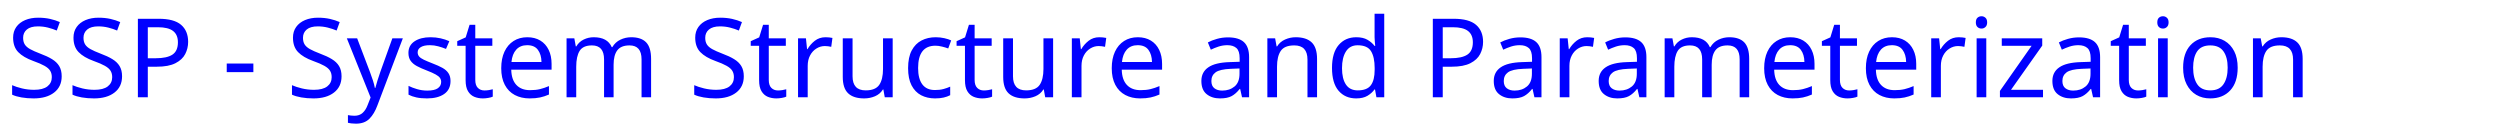
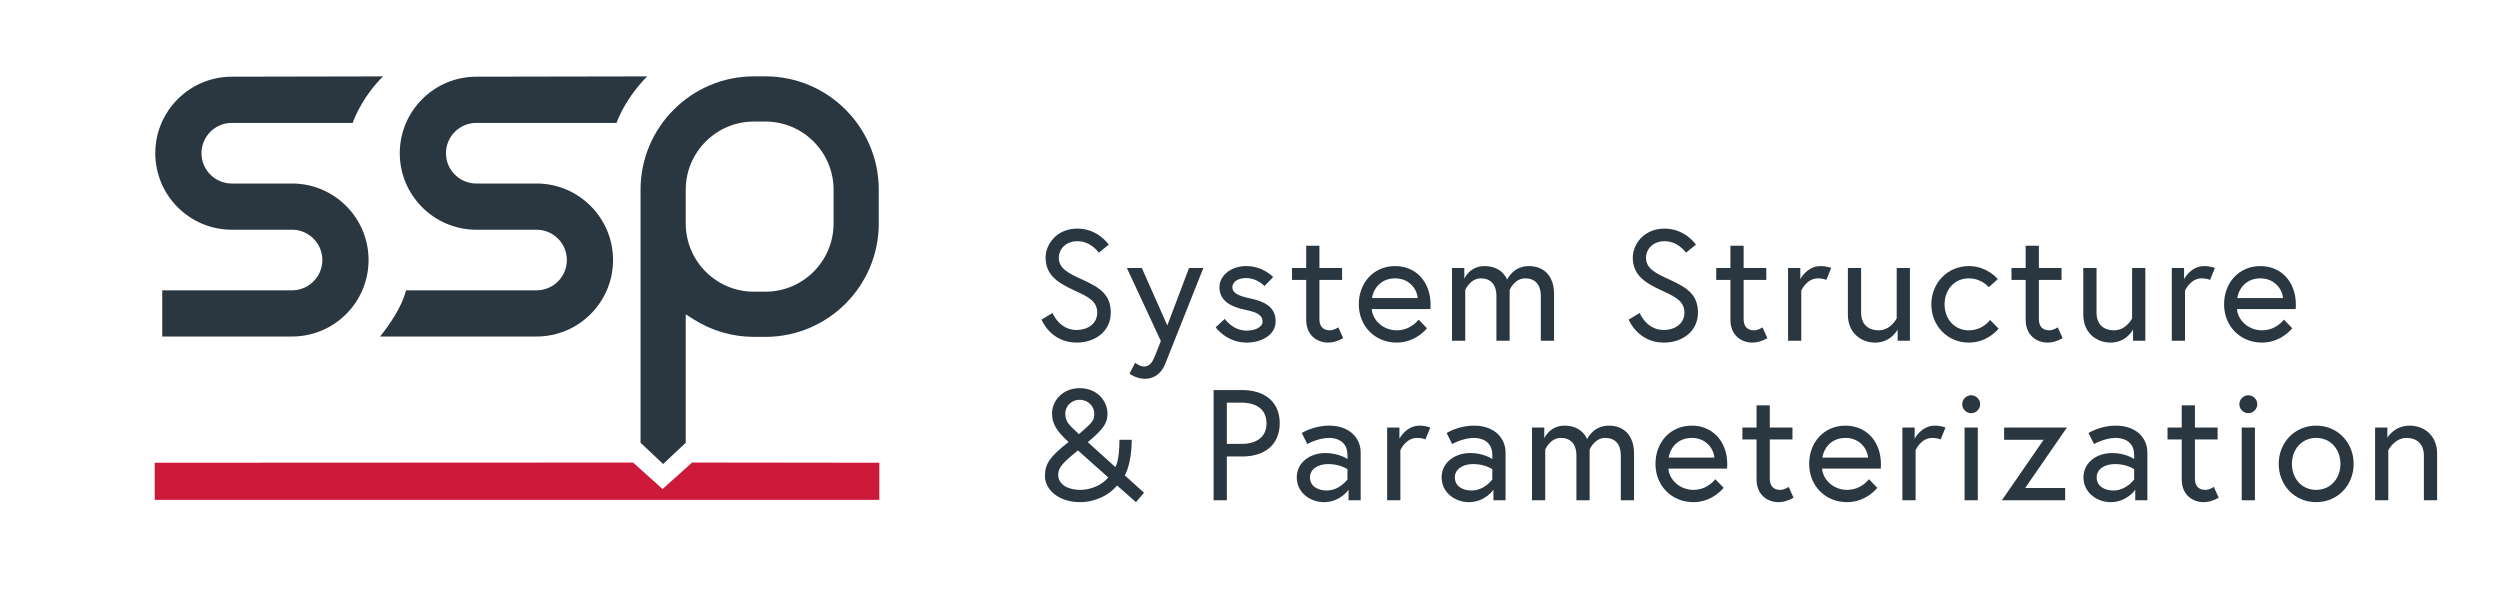
- <svg xmlns="http://www.w3.org/2000/svg" width="909.395" height="48.711" viewBox="0 0 909.395 48.711" version="1.1" id="svg4535">
-   <defs id="defs4539" />
-   <radialGradient id="a" cx="474.394" cy="193.77" r="8.636" gradientUnits="userSpaceOnUse">
-     <stop offset="0" stop-color="#ffe499" id="stop4485" />
-     <stop offset=".579" stop-color="#f37321" id="stop4487" />
-     <stop offset="1" stop-color="#8e1017" id="stop4489" />
-   </radialGradient>
-   <radialGradient id="b" cx="185.276" cy="239.246" r="85.497" gradientTransform="matrix(1.0008,0,0,1,9.024,0)" gradientUnits="userSpaceOnUse">
-     <stop offset="0" stop-color="#ffe499" id="stop4498" />
-     <stop offset=".579" stop-color="#f37321" id="stop4500" />
-     <stop offset="1" stop-color="#8e1017" id="stop4502" />
-   </radialGradient>
-   <radialGradient id="c" cx="220.177" cy="243.222" r="141.698" gradientUnits="userSpaceOnUse">
-     <stop offset=".399" stop-color="#009ddc" id="stop4507" />
-     <stop offset="1" stop-color="#1d1762" id="stop4509" />
-   </radialGradient>
-   <radialGradient id="d" cx="220.178" cy="241.19" r="141.63" gradientUnits="userSpaceOnUse">
-     <stop offset=".399" stop-color="#009ddc" id="stop4514" />
-     <stop offset="1" stop-color="#1d1762" id="stop4516" />
-   </radialGradient>
-   <radialGradient id="e" cx="220.173" cy="240.615" r="141.685" gradientUnits="userSpaceOnUse">
-     <stop offset=".399" stop-color="#009ddc" id="stop4521" />
-     <stop offset="1" stop-color="#1d1762" id="stop4523" />
-   </radialGradient>
-   <radialGradient id="f" cx="197.278" cy="134.805" r="107.456" gradientUnits="userSpaceOnUse">
-     <stop offset=".399" stop-color="#009ddc" id="stop4528" />
-     <stop offset="1" stop-color="#1d1762" id="stop4530" />
-   </radialGradient>
-   <text xml:space="preserve" style="font-style:normal;font-weight:normal;font-size:40px;line-height:125%;font-family:Sans;letter-spacing:0px;word-spacing:0px;fill:#0000ff;fill-opacity:1;stroke:none;stroke-width:1px;stroke-linecap:butt;stroke-linejoin:miter;stroke-opacity:1" x="2.363" y="35.391" id="text4545">
-     <tspan id="tspan4543" x="2.363" y="35.391">SSP - System Structure and Parameterization</tspan>
-   </text>
+ <svg xmlns="http://www.w3.org/2000/svg" width="210mm" height="50mm" viewBox="0 0 210 50" version="1.1" id="svg8">
+   <defs id="defs2" />
+   <g id="layer1" transform="translate(0,-247)">
+     <g transform="matrix(0.3527778,0,0,-0.3527778,12.99667,289.1813)" id="g18">
+       <g transform="scale(0.1)" id="g20">
+         <path id="path22" style="fill:#cc193a;fill-opacity:1;fill-rule:nonzero;stroke:none" d="M 0,5.41 V 93.832 l 1138.9,0.547 70.34,-63.066 70.38,63.066 445.73,-0.547 -0.04,-88.422 H 0" />
+         <path id="path24" style="fill:#2a3741;fill-opacity:1;fill-rule:nonzero;stroke:none" d="m 17.93,394.398 v 110.02 H 327 c 39.801,0 72.172,32.336 72.172,72.129 0,39.801 -32.371,72.172 -72.172,72.172 H 183.48 c -100.449,0 -182.152,81.707 -182.152,182.148 0,100.449 81.703,182.193 182.152,182.193 l 360.274,0.74 C 499.035,969.711 478.184,921.832 471.23,903.043 H 183.48 c -39.8,0 -72.132,-32.375 -72.132,-72.176 0,-39.793 32.332,-72.168 72.132,-72.168 L 327,758.738 c 100.449,0 182.191,-81.742 182.191,-182.191 C 509.191,476.098 427.449,394.398 327,394.398 H 17.93" />
+         <path id="path26" style="fill:#2a3741;fill-opacity:1;fill-rule:nonzero;stroke:none" d="m 536.609,394.398 c 19.879,24.836 52.211,69.758 61.586,110.02 h 310.993 c 39.796,0 72.132,32.336 72.132,72.129 0,39.801 -32.336,72.172 -72.132,72.172 H 765.66 c -100.445,0 -182.183,81.707 -182.183,182.148 0,100.449 81.738,182.193 182.183,182.193 l 406.95,0.74 c -21.6,-21.905 -53.93,-60.495 -73.07,-110.757 H 765.66 c -39.793,0 -72.172,-32.375 -72.172,-72.176 0,-39.793 32.379,-72.168 72.172,-72.168 l 143.528,0.039 c 100.442,0 182.152,-81.742 182.152,-182.191 0,-100.449 -81.71,-182.149 -182.152,-182.149 H 536.609" />
+         <path id="path28" style="fill:#2a3741;fill-opacity:1;fill-rule:nonzero;stroke:none" d="m 1426.66,906.285 c -89.47,0 -162.27,-72.801 -162.27,-162.312 v -80.528 c 0,-89.515 72.8,-162.308 162.27,-162.308 h 27.49 c 89.48,0 162.27,72.793 162.27,162.308 v 80.528 c 0,89.511 -72.79,162.312 -162.27,162.312 z M 1156.79,141.48 v 602.493 c 0,148.84 121.07,269.907 269.87,269.907 h 27.49 c 148.8,0 269.87,-121.067 269.87,-269.907 v -80.528 c 0,-148.8 -121.07,-269.867 -269.87,-269.867 h -27.49 c -51.24,0 -101.31,14.727 -144.86,42.57 l -17.41,11.133 V 141.48 l -53.82,-50.617 -53.78,50.617" />
+         <path id="path30" style="fill:#2a3741;fill-opacity:1;fill-rule:nonzero;stroke:none" d="m 2193.25,502.523 c -38.25,17.618 -71.99,35.247 -71.99,79.856 0,30.742 25.49,68.984 75.74,68.984 49.48,0 74.6,-38.242 74.6,-38.242 L 2247.98,594 c 0,0 -18.37,27.371 -50.98,27.371 -28.87,0 -44.24,-20.242 -44.24,-38.992 0,-26.613 22.49,-37.109 58.47,-53.613 40.12,-18.371 65.24,-35.235 65.24,-77.598 0,-42.746 -35.24,-71.242 -81.35,-71.242 -62.24,0 -83.6,54.738 -83.6,54.738 l 26.24,15.75 c 0,0 15.74,-40.488 57.36,-40.488 25.12,0 49.11,14.238 49.11,41.242 0,27.363 -21.75,37.859 -50.98,51.355" />
+         <path id="path32" style="fill:#2a3741;fill-opacity:1;fill-rule:nonzero;stroke:none" d="m 2334.6,331.938 c 0,0 10.87,-8.993 20.62,-8.993 13.88,0 20.24,9.746 26.99,26.621 l 13.5,34.11 -80.98,173.957 h 35.62 l 60.73,-136.836 51.74,136.836 h 34.12 c 0,0 -86.99,-218.945 -91.11,-229.063 -10.12,-25.117 -29.62,-34.875 -47.98,-34.875 -21.37,0 -36.74,12.375 -36.74,12.375 l 13.49,25.868" />
+         <path id="path34" style="fill:#2a3741;fill-opacity:1;fill-rule:nonzero;stroke:none" d="m 2547.94,436.539 c 0,0 18.37,-28.117 52.49,-28.117 17.62,0 37.49,7.5 37.49,21.367 0,15 -12.75,22.5 -39.36,27.746 -37.12,7.5 -63.36,22.117 -63.36,54.735 0,25.117 25.12,49.863 63.73,49.863 40.87,0 64.11,-26.238 64.11,-26.238 l -20.62,-21.368 c 0,0 -17.25,19.11 -43.49,19.11 -22.12,0 -32.99,-10.867 -32.99,-22.117 0,-13.118 13.5,-20.247 41.98,-26.243 33,-7.117 61.12,-19.492 61.12,-54.734 0,-33.371 -35.25,-50.617 -68.61,-50.617 -48.74,0 -74.24,36.367 -74.24,36.367 l 21.75,20.246" />
+         <path id="path36" style="fill:#2a3741;fill-opacity:1;fill-rule:nonzero;stroke:none" d="m 2708.04,557.633 h 33.75 v 52.871 h 31.48 v -52.871 h 54 v -28.488 h -54 v -93.348 c 0,-16.875 8.26,-26.621 25.13,-26.621 9.75,0 19.87,7.117 19.87,7.117 l 11.62,-25.867 c -14.99,-8.242 -25.87,-10.5 -35.99,-10.5 -24.75,0 -52.11,16.125 -52.11,54.367 v 94.852 h -33.75 v 28.488" />
+         <path id="path38" style="fill:#2a3741;fill-opacity:1;fill-rule:nonzero;stroke:none" d="m 3007.24,486.031 c -1.13,19.492 -18.75,46.864 -53.61,46.864 -37.49,0 -52.86,-28.868 -55.12,-46.864 z m 30.74,-16.125 c 0,-3.367 0,-5.996 -0.38,-10.117 h -139.83 c 1.86,-26.25 26.99,-50.613 59.61,-50.613 34.11,0 52.11,25.488 52.11,25.488 l 19.87,-20.617 c 0,0 -26.25,-34.121 -71.98,-34.121 -52.49,0 -90.36,39.746 -90.36,91.105 0,50.614 34.49,91.102 86.61,91.102 48.36,0 84.35,-36.367 84.35,-92.227" />
+         <path id="path40" style="fill:#2a3741;fill-opacity:1;fill-rule:nonzero;stroke:none" d="M 3331.93,495.777 V 384.43 h -31.5 v 106.472 c 0,28.118 -14.62,41.993 -37.11,41.993 -25.87,0 -37.12,-27.743 -37.12,-27.743 V 384.43 h -31.49 v 106.472 c 0,28.118 -14.62,41.993 -37.12,41.993 -25.49,0 -37.11,-27.743 -37.11,-27.743 V 384.43 h -31.49 v 173.203 h 29.24 v -25.488 c 0,0 12.75,29.988 47.98,29.988 43.12,0 54,-32.235 54,-32.235 0,0 13.87,32.235 51.74,32.235 35.98,0 59.98,-23.613 59.98,-66.356" />
+         <path id="path42" style="fill:#2a3741;fill-opacity:1;fill-rule:nonzero;stroke:none" d="m 3591.4,502.523 c -38.24,17.618 -71.98,35.247 -71.98,79.856 0,30.742 25.49,68.984 75.73,68.984 49.48,0 74.6,-38.242 74.6,-38.242 L 3646.14,594 c 0,0 -18.37,27.371 -50.99,27.371 -28.87,0 -44.25,-20.242 -44.25,-38.992 0,-26.613 22.5,-37.109 58.49,-53.613 40.12,-18.371 65.23,-35.235 65.23,-77.598 0,-42.746 -35.23,-71.242 -81.35,-71.242 -62.23,0 -83.6,54.738 -83.6,54.738 l 26.24,15.75 c 0,0 15.74,-40.488 57.36,-40.488 25.12,0 49.12,14.238 49.12,41.242 0,27.363 -21.75,37.859 -50.99,51.355" />
+         <path id="path44" style="fill:#2a3741;fill-opacity:1;fill-rule:nonzero;stroke:none" d="m 3718.14,557.633 h 33.75 v 52.871 h 31.48 v -52.871 h 54 v -28.488 h -54 v -93.348 c 0,-16.875 8.25,-26.621 25.13,-26.621 9.75,0 19.86,7.117 19.86,7.117 l 11.62,-25.867 c -14.99,-8.242 -25.87,-10.5 -35.98,-10.5 -24.75,0 -52.11,16.125 -52.11,54.367 v 94.852 h -33.75 v 28.488" />
+         <path id="path46" style="fill:#2a3741;fill-opacity:1;fill-rule:nonzero;stroke:none" d="m 3991.84,557.633 -11.62,-28.488 c 0,0 -6.75,3.75 -19.87,3.75 -27.37,0 -39.74,-29.247 -39.74,-29.247 V 384.43 h -31.5 v 173.203 h 29.24 V 531.02 c 0,0 15.37,31.113 48.37,31.113 14.25,0 25.12,-4.5 25.12,-4.5" />
+         <path id="path48" style="fill:#2a3741;fill-opacity:1;fill-rule:nonzero;stroke:none" d="m 4031.6,446.285 v 111.348 h 31.49 V 451.539 c 0,-29.621 18.37,-42.363 41.61,-42.363 29.25,0 43.12,28.484 43.12,28.484 v 119.973 h 31.49 V 384.43 h -29.25 v 26.621 c 0,0 -15.74,-31.125 -53.23,-31.125 -34.49,0 -65.23,23.625 -65.23,66.359" />
+         <path id="path50" style="fill:#2a3741;fill-opacity:1;fill-rule:nonzero;stroke:none" d="m 4390.39,413.297 c 0,0 -25.11,-33.371 -70.86,-33.371 -50.98,0 -89.21,40.117 -89.21,91.105 0,50.614 38.23,91.102 89.21,91.102 44.25,0 68.99,-31.113 68.99,-31.113 l -21.37,-19.122 c 0,0 -16.87,20.997 -47.62,20.997 -34.86,0 -57.73,-27.743 -57.73,-61.864 0,-34.113 22.87,-61.855 57.73,-61.855 33.75,0 50.62,24.746 50.62,24.746 l 20.24,-20.625" />
+         <path id="path52" style="fill:#2a3741;fill-opacity:1;fill-rule:nonzero;stroke:none" d="m 4421.15,557.633 h 33.75 v 52.871 h 31.48 v -52.871 h 53.99 v -28.488 h -53.99 v -93.348 c 0,-16.875 8.25,-26.621 25.13,-26.621 9.74,0 19.86,7.117 19.86,7.117 l 11.62,-25.867 c -14.99,-8.242 -25.87,-10.5 -35.98,-10.5 -24.75,0 -52.11,16.125 -52.11,54.367 v 94.852 h -33.75 v 28.488" />
+         <path id="path54" style="fill:#2a3741;fill-opacity:1;fill-rule:nonzero;stroke:none" d="m 4592.12,446.285 v 111.348 h 31.5 V 451.539 c 0,-29.621 18.37,-42.363 41.61,-42.363 29.25,0 43.11,28.484 43.11,28.484 v 119.973 h 31.5 V 384.43 h -29.25 v 26.621 c 0,0 -15.74,-31.125 -53.23,-31.125 -34.5,0 -65.24,23.625 -65.24,66.359" />
+         <path id="path56" style="fill:#2a3741;fill-opacity:1;fill-rule:nonzero;stroke:none" d="m 4905.57,557.633 -11.62,-28.488 c 0,0 -6.75,3.75 -19.87,3.75 -27.37,0 -39.74,-29.247 -39.74,-29.247 V 384.43 h -31.49 v 173.203 h 29.23 V 531.02 c 0,0 15.37,31.113 48.37,31.113 14.25,0 25.12,-4.5 25.12,-4.5" />
+         <path id="path58" style="fill:#2a3741;fill-opacity:1;fill-rule:nonzero;stroke:none" d="m 5067.55,486.031 c -1.13,19.492 -18.75,46.864 -53.61,46.864 -37.49,0 -52.86,-28.868 -55.12,-46.864 z m 30.74,-16.125 c 0,-3.367 0,-5.996 -0.38,-10.117 h -139.83 c 1.86,-26.25 26.99,-50.613 59.61,-50.613 34.11,0 52.11,25.488 52.11,25.488 l 19.87,-20.617 c 0,0 -26.25,-34.121 -71.98,-34.121 -52.49,0 -90.36,39.746 -90.36,91.105 0,50.614 34.49,91.102 86.61,91.102 48.36,0 84.35,-36.367 84.35,-92.227" />
+         <path id="path60" style="fill:#2a3741;fill-opacity:1;fill-rule:nonzero;stroke:none" d="m 2200.75,161.969 c 32.98,28.867 36.35,32.246 36.35,49.492 0,16.113 -14.24,32.234 -34.49,32.234 -21.74,0 -34.48,-16.863 -34.48,-32.234 0,-23.996 15.37,-32.246 32.62,-49.492 z m 69.72,-103.098 -72.35,64.484 -1.12,-1.125 c -31.5,-25.867 -45.75,-38.621 -45.75,-56.609 0,-26.25 27.37,-36.367 52.11,-36.367 26.25,0 52.49,11.621 67.11,29.617 z m 55.86,89.602 c 0,-58.489 -16.49,-84.727 -16.49,-84.727 L 2355.58,22.504 2336.46,0 2291.47,39.75 C 2273.1,16.879 2239.36,0 2203.36,0 c -51.74,0 -83.6,30.375 -83.6,61.871 0,28.867 10.5,45.731 56.24,81.356 -30,26.992 -39.37,44.98 -39.37,68.234 0,28.484 23.62,59.98 65.98,59.98 42.37,0 65.99,-31.867 65.99,-59.98 0,-22.121 -7.5,-35.996 -46.87,-68.613 l 65.62,-59.239 c 0,0 9.74,12.371 9.74,64.864 h 29.24" />
+         <path id="path62" style="fill:#2a3741;fill-opacity:1;fill-rule:nonzero;stroke:none" d="m 2587.31,138.727 c 35.61,0 59.98,15.742 59.98,49.109 0,33.371 -24.37,49.113 -59.98,49.113 h -34.49 v -98.222 z m -65.99,128.211 h 67.86 c 54.74,0 89.6,-28.868 89.6,-79.102 0,-50.234 -34.86,-79.102 -89.6,-79.102 h -36.36 V 4.512 h -31.5 V 266.938" />
+         <path id="path64" style="fill:#2a3741;fill-opacity:1;fill-rule:nonzero;stroke:none" d="m 2840.01,54 v 24.363 c 0,0 -17.24,12.375 -45.36,12.375 -26.99,0 -43.87,-13.496 -43.87,-31.496 0,-22.488 20.25,-31.492 39.75,-31.492 30.74,0 49.48,26.25 49.48,26.25 z m 31.5,64.48 V 4.512 h -28.87 V 29.625 c 0,0 -19.49,-29.625 -58.86,-29.625 -31.12,0 -64.49,21.754 -64.49,59.242 0,33.742 29.62,57.735 68.61,57.735 31.87,0 52.11,-14.247 52.11,-14.247 v 9.375 c 0,35.997 -29.99,40.868 -43.86,40.868 -26.24,0 -51.73,-14.629 -51.73,-14.629 l -13.13,26.25 c 0,0 26.99,17.617 64.86,17.617 50.99,0 75.36,-31.492 75.36,-63.731" />
+         <path id="path66" style="fill:#2a3741;fill-opacity:1;fill-rule:nonzero;stroke:none" d="m 3037.24,177.711 -11.62,-28.488 c 0,0 -6.75,3.75 -19.87,3.75 -27.37,0 -39.74,-29.246 -39.74,-29.246 V 4.512 h -31.49 V 177.711 h 29.23 v -26.613 c 0,0 15.37,31.113 48.37,31.113 14.25,0 25.12,-4.5 25.12,-4.5" />
+         <path id="path68" style="fill:#2a3741;fill-opacity:1;fill-rule:nonzero;stroke:none" d="m 3184.96,54 v 24.363 c 0,0 -17.24,12.375 -45.36,12.375 -26.99,0 -43.86,-13.496 -43.86,-31.496 0,-22.488 20.24,-31.492 39.74,-31.492 30.74,0 49.48,26.25 49.48,26.25 z m 31.5,64.48 V 4.512 h -28.87 V 29.625 c 0,0 -19.49,-29.625 -58.86,-29.625 -31.12,0 -64.49,21.754 -64.49,59.242 0,33.742 29.62,57.735 68.61,57.735 31.87,0 52.11,-14.247 52.11,-14.247 v 9.375 c 0,35.997 -29.99,40.868 -43.86,40.868 -26.24,0 -51.73,-14.629 -51.73,-14.629 l -13.13,26.25 c 0,0 27,17.617 64.86,17.617 50.99,0 75.36,-31.492 75.36,-63.731" />
+         <path id="path70" style="fill:#2a3741;fill-opacity:1;fill-rule:nonzero;stroke:none" d="M 3522.41,115.855 V 4.512 h -31.5 V 110.98 c 0,28.118 -14.62,41.993 -37.11,41.993 -25.87,0 -37.12,-27.743 -37.12,-27.743 V 4.512 h -31.49 V 110.98 c 0,28.118 -14.62,41.993 -37.12,41.993 -25.49,0 -37.11,-27.743 -37.11,-27.743 V 4.512 h -31.49 V 177.711 h 29.23 v -25.488 c 0,0 12.76,29.988 47.99,29.988 43.12,0 54,-32.234 54,-32.234 0,0 13.86,32.234 51.74,32.234 35.98,0 59.98,-23.613 59.98,-66.356" />
+         <path id="path72" style="fill:#2a3741;fill-opacity:1;fill-rule:nonzero;stroke:none" d="m 3713.64,106.109 c -1.14,19.493 -18.75,46.864 -53.62,46.864 -37.49,0 -52.86,-28.868 -55.11,-46.864 z m 30.74,-16.125 c 0,-3.367 0,-5.996 -0.38,-10.117 h -139.84 c 1.87,-26.25 27,-50.613 59.61,-50.613 34.11,0 52.11,25.488 52.11,25.488 l 19.88,-20.617 c 0,0 -26.25,-34.125 -71.99,-34.125 -52.49,0 -90.35,39.75 -90.35,91.109 0,50.614 34.48,91.102 86.6,91.102 48.36,0 84.36,-36.367 84.36,-92.227" />
+         <path id="path74" style="fill:#2a3741;fill-opacity:1;fill-rule:nonzero;stroke:none" d="m 3780.38,177.711 h 33.75 v 52.871 h 31.49 v -52.871 h 53.99 v -28.488 h -53.99 V 55.875 c 0,-16.875 8.25,-26.621 25.13,-26.621 9.74,0 19.86,7.117 19.86,7.117 L 3902.23,10.5 C 3887.24,2.262 3876.36,0 3866.24,0 c -24.74,0 -52.11,16.129 -52.11,54.371 v 94.852 h -33.75 v 28.488" />
+         <path id="path76" style="fill:#2a3741;fill-opacity:1;fill-rule:nonzero;stroke:none" d="m 4079.58,106.109 c -1.13,19.493 -18.75,46.864 -53.61,46.864 -37.49,0 -52.86,-28.868 -55.12,-46.864 z m 30.75,-16.125 c 0,-3.367 0,-5.996 -0.39,-10.117 h -139.83 c 1.87,-26.25 26.99,-50.613 59.61,-50.613 34.11,0 52.11,25.488 52.11,25.488 L 4101.7,34.125 c 0,0 -26.25,-34.125 -71.98,-34.125 -52.49,0 -90.36,39.75 -90.36,91.109 0,50.614 34.49,91.102 86.61,91.102 48.36,0 84.36,-36.367 84.36,-92.227" />
+         <path id="path78" style="fill:#2a3741;fill-opacity:1;fill-rule:nonzero;stroke:none" d="m 4264.05,177.711 -11.62,-28.488 c 0,0 -6.75,3.75 -19.88,3.75 -27.36,0 -39.73,-29.246 -39.73,-29.246 V 4.512 h -31.5 V 177.711 h 29.24 v -26.613 c 0,0 15.37,31.113 48.37,31.113 14.25,0 25.12,-4.5 25.12,-4.5" />
+         <path id="path80" style="fill:#2a3741;fill-opacity:1;fill-rule:nonzero;stroke:none" d="m 4309.43,177.711 h 31.49 V 4.512 h -31.49 z m 15.74,76.863 c 11.62,0 21.38,-9.754 21.38,-21.375 0,-11.621 -9.76,-21.367 -21.38,-21.367 -11.62,0 -21.37,9.746 -21.37,21.367 0,11.621 9.75,21.375 21.37,21.375" />
+         <path id="path82" style="fill:#2a3741;fill-opacity:1;fill-rule:nonzero;stroke:none" d="M 4553.13,177.711 4453.77,33.746 H 4549 V 4.512 h -150.72 l 99.36,143.961 h -94.1 v 29.238 h 149.59" />
+         <path id="path84" style="fill:#2a3741;fill-opacity:1;fill-rule:nonzero;stroke:none" d="m 4713.23,54 v 24.363 c 0,0 -17.25,12.375 -45.37,12.375 -26.99,0 -43.86,-13.496 -43.86,-31.496 0,-22.488 20.24,-31.492 39.74,-31.492 30.75,0 49.49,26.25 49.49,26.25 z m 31.49,64.48 V 4.512 h -28.87 V 29.625 c 0,0 -19.49,-29.625 -58.85,-29.625 -31.13,0 -64.5,21.754 -64.5,59.242 0,33.742 29.62,57.735 68.62,57.735 31.86,0 52.11,-14.247 52.11,-14.247 v 9.375 c 0,35.997 -29.99,40.868 -43.87,40.868 -26.24,0 -51.73,-14.629 -51.73,-14.629 l -13.12,26.25 c 0,0 26.99,17.617 64.85,17.617 50.99,0 75.36,-31.492 75.36,-63.731" />
+         <path id="path86" style="fill:#2a3741;fill-opacity:1;fill-rule:nonzero;stroke:none" d="m 4792.72,177.711 h 33.75 v 52.871 h 31.48 v -52.871 h 54 v -28.488 h -54 V 55.875 c 0,-16.875 8.25,-26.621 25.13,-26.621 9.75,0 19.86,7.117 19.86,7.117 L 4914.56,10.5 C 4899.57,2.262 4888.69,0 4878.58,0 c -24.75,0 -52.11,16.129 -52.11,54.371 v 94.852 h -33.75 v 28.488" />
+         <path id="path88" style="fill:#2a3741;fill-opacity:1;fill-rule:nonzero;stroke:none" d="m 4969.32,177.711 h 31.49 V 4.512 h -31.49 z m 15.74,76.863 c 11.62,0 21.38,-9.754 21.38,-21.375 0,-11.621 -9.76,-21.367 -21.38,-21.367 -11.62,0 -21.37,9.746 -21.37,21.367 0,11.621 9.75,21.375 21.37,21.375" />
+         <path id="path90" style="fill:#2a3741;fill-opacity:1;fill-rule:nonzero;stroke:none" d="m 5204.4,91.109 c 0,34.121 -22.87,61.864 -57.75,61.864 -34.86,0 -57.73,-27.743 -57.73,-61.864 0,-34.113 22.87,-61.855 57.73,-61.855 34.88,0 57.75,27.742 57.75,61.855 z m 31.48,0 C 5235.88,40.121 5197.65,0 5146.65,0 c -50.98,0 -89.22,40.121 -89.22,91.109 0,50.985 38.24,91.102 89.22,91.102 51,0 89.23,-40.117 89.23,-91.102" />
+         <path id="path92" style="fill:#2a3741;fill-opacity:1;fill-rule:nonzero;stroke:none" d="M 5434.61,115.855 V 4.512 h -31.49 V 110.609 c 0,29.61 -18.37,42.364 -41.61,42.364 -28.13,0 -43.12,-29.246 -43.12,-29.246 V 4.512 H 5286.9 V 177.711 h 29.24 v -24.367 c 0,0 15.75,28.867 53.24,28.867 34.49,0 65.23,-23.613 65.23,-66.356" />
+       </g>
+     </g>
+   </g>
</svg>
